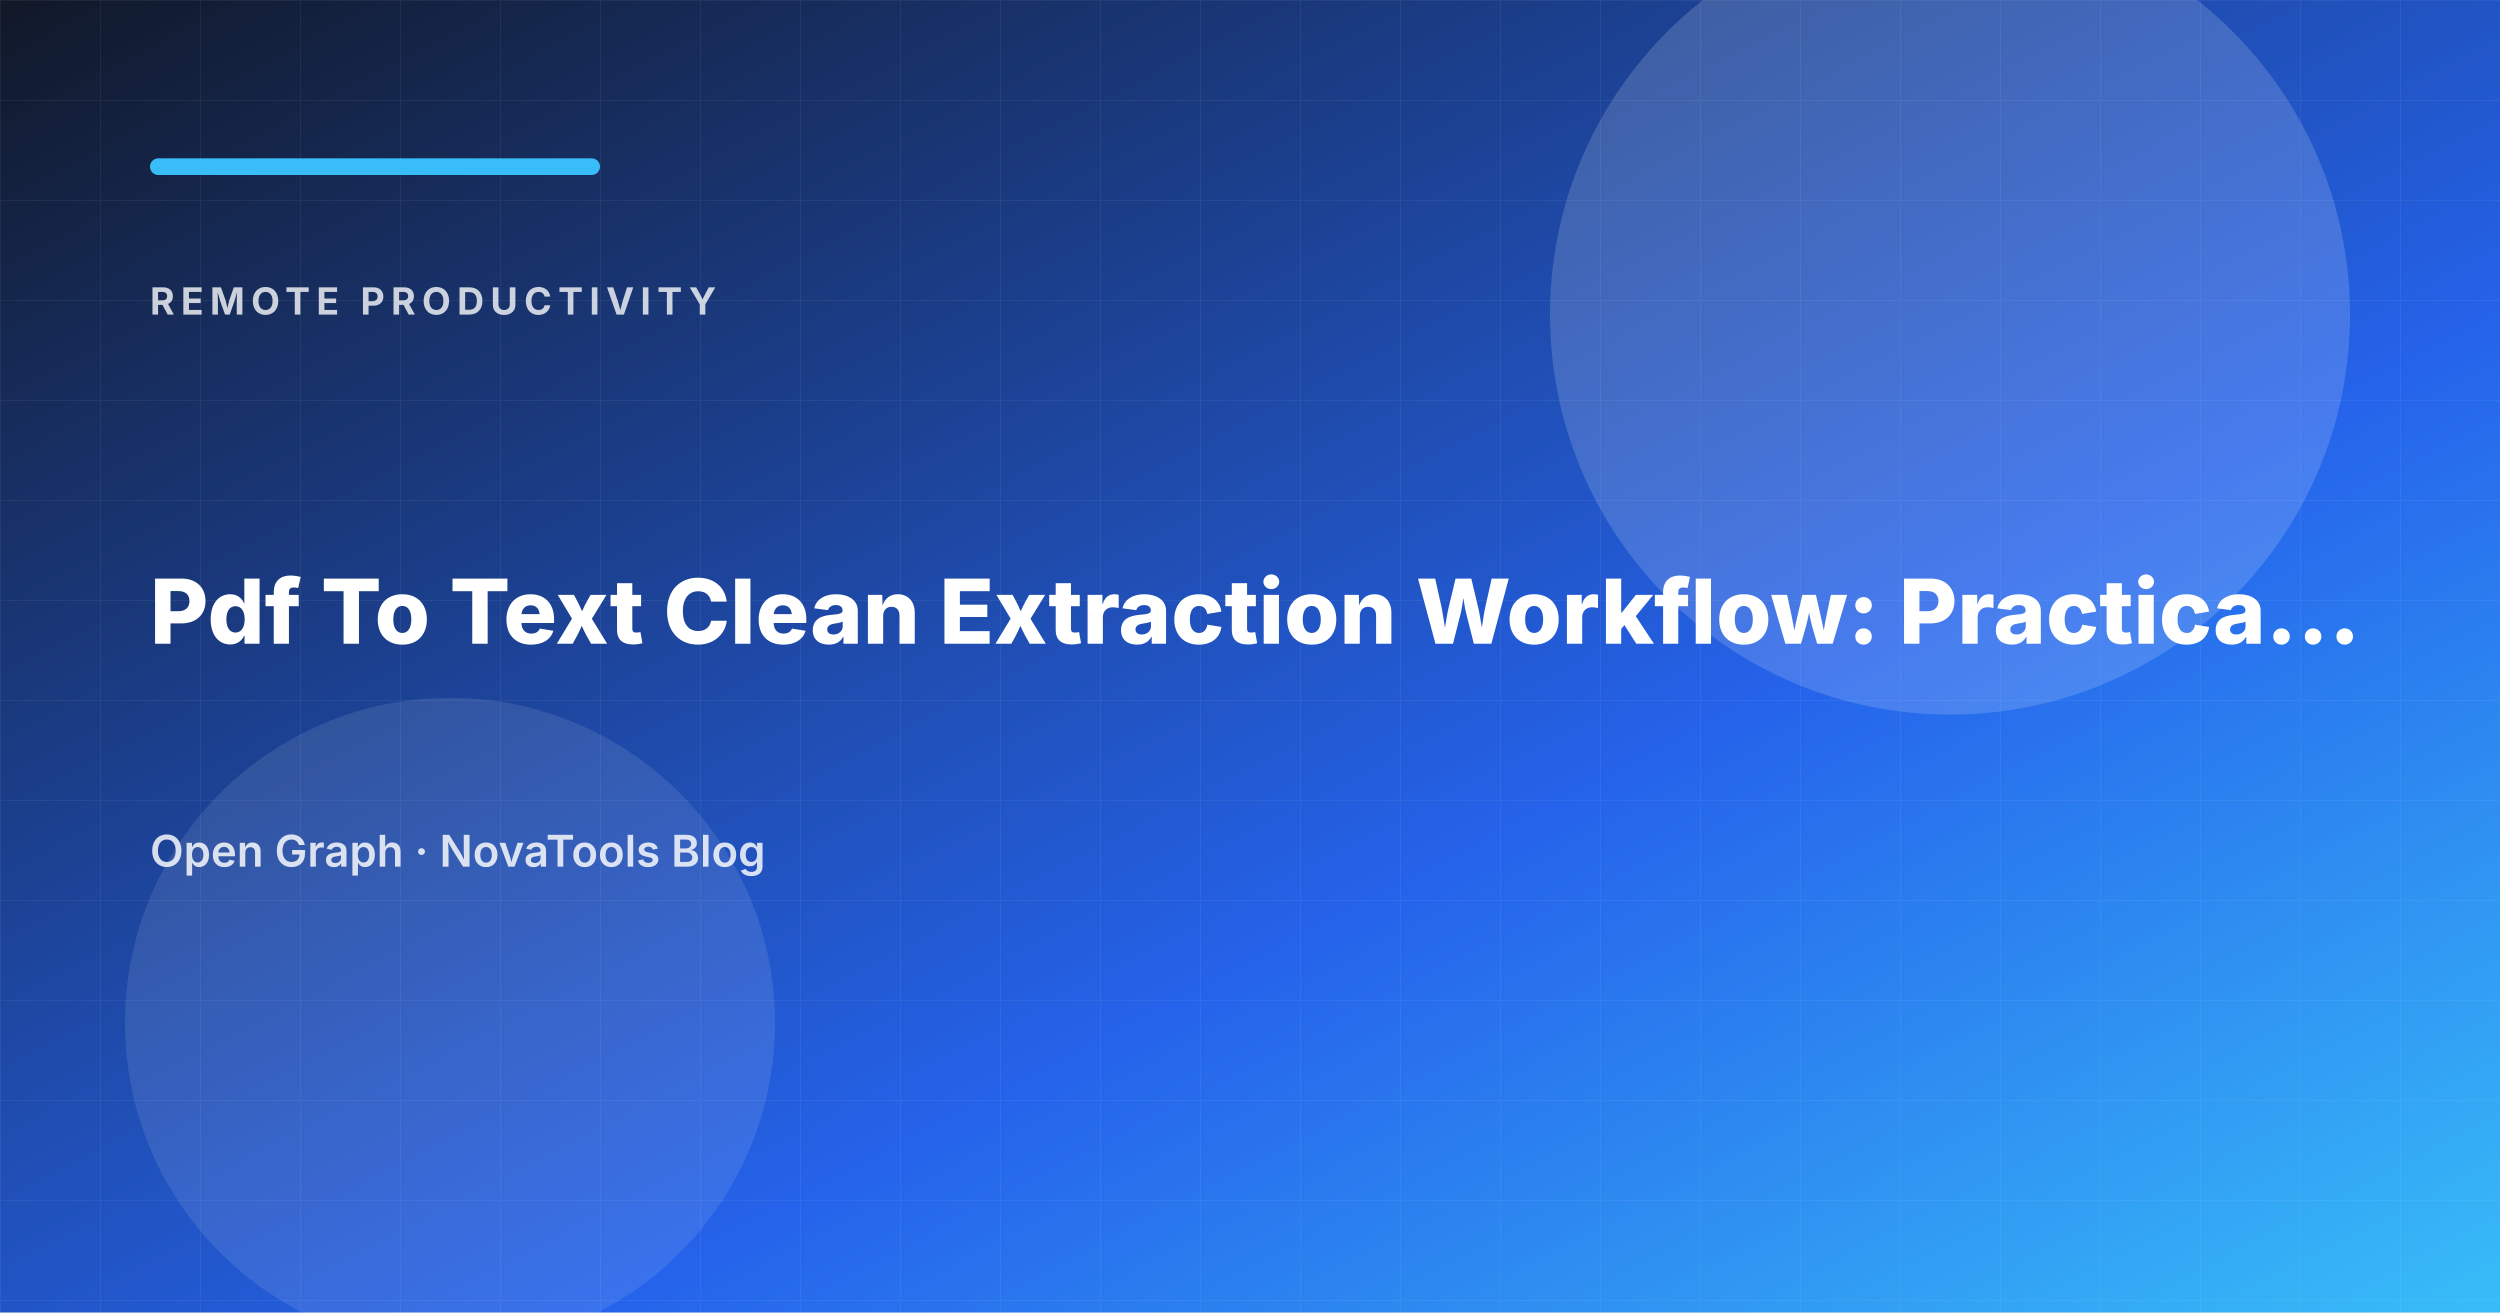
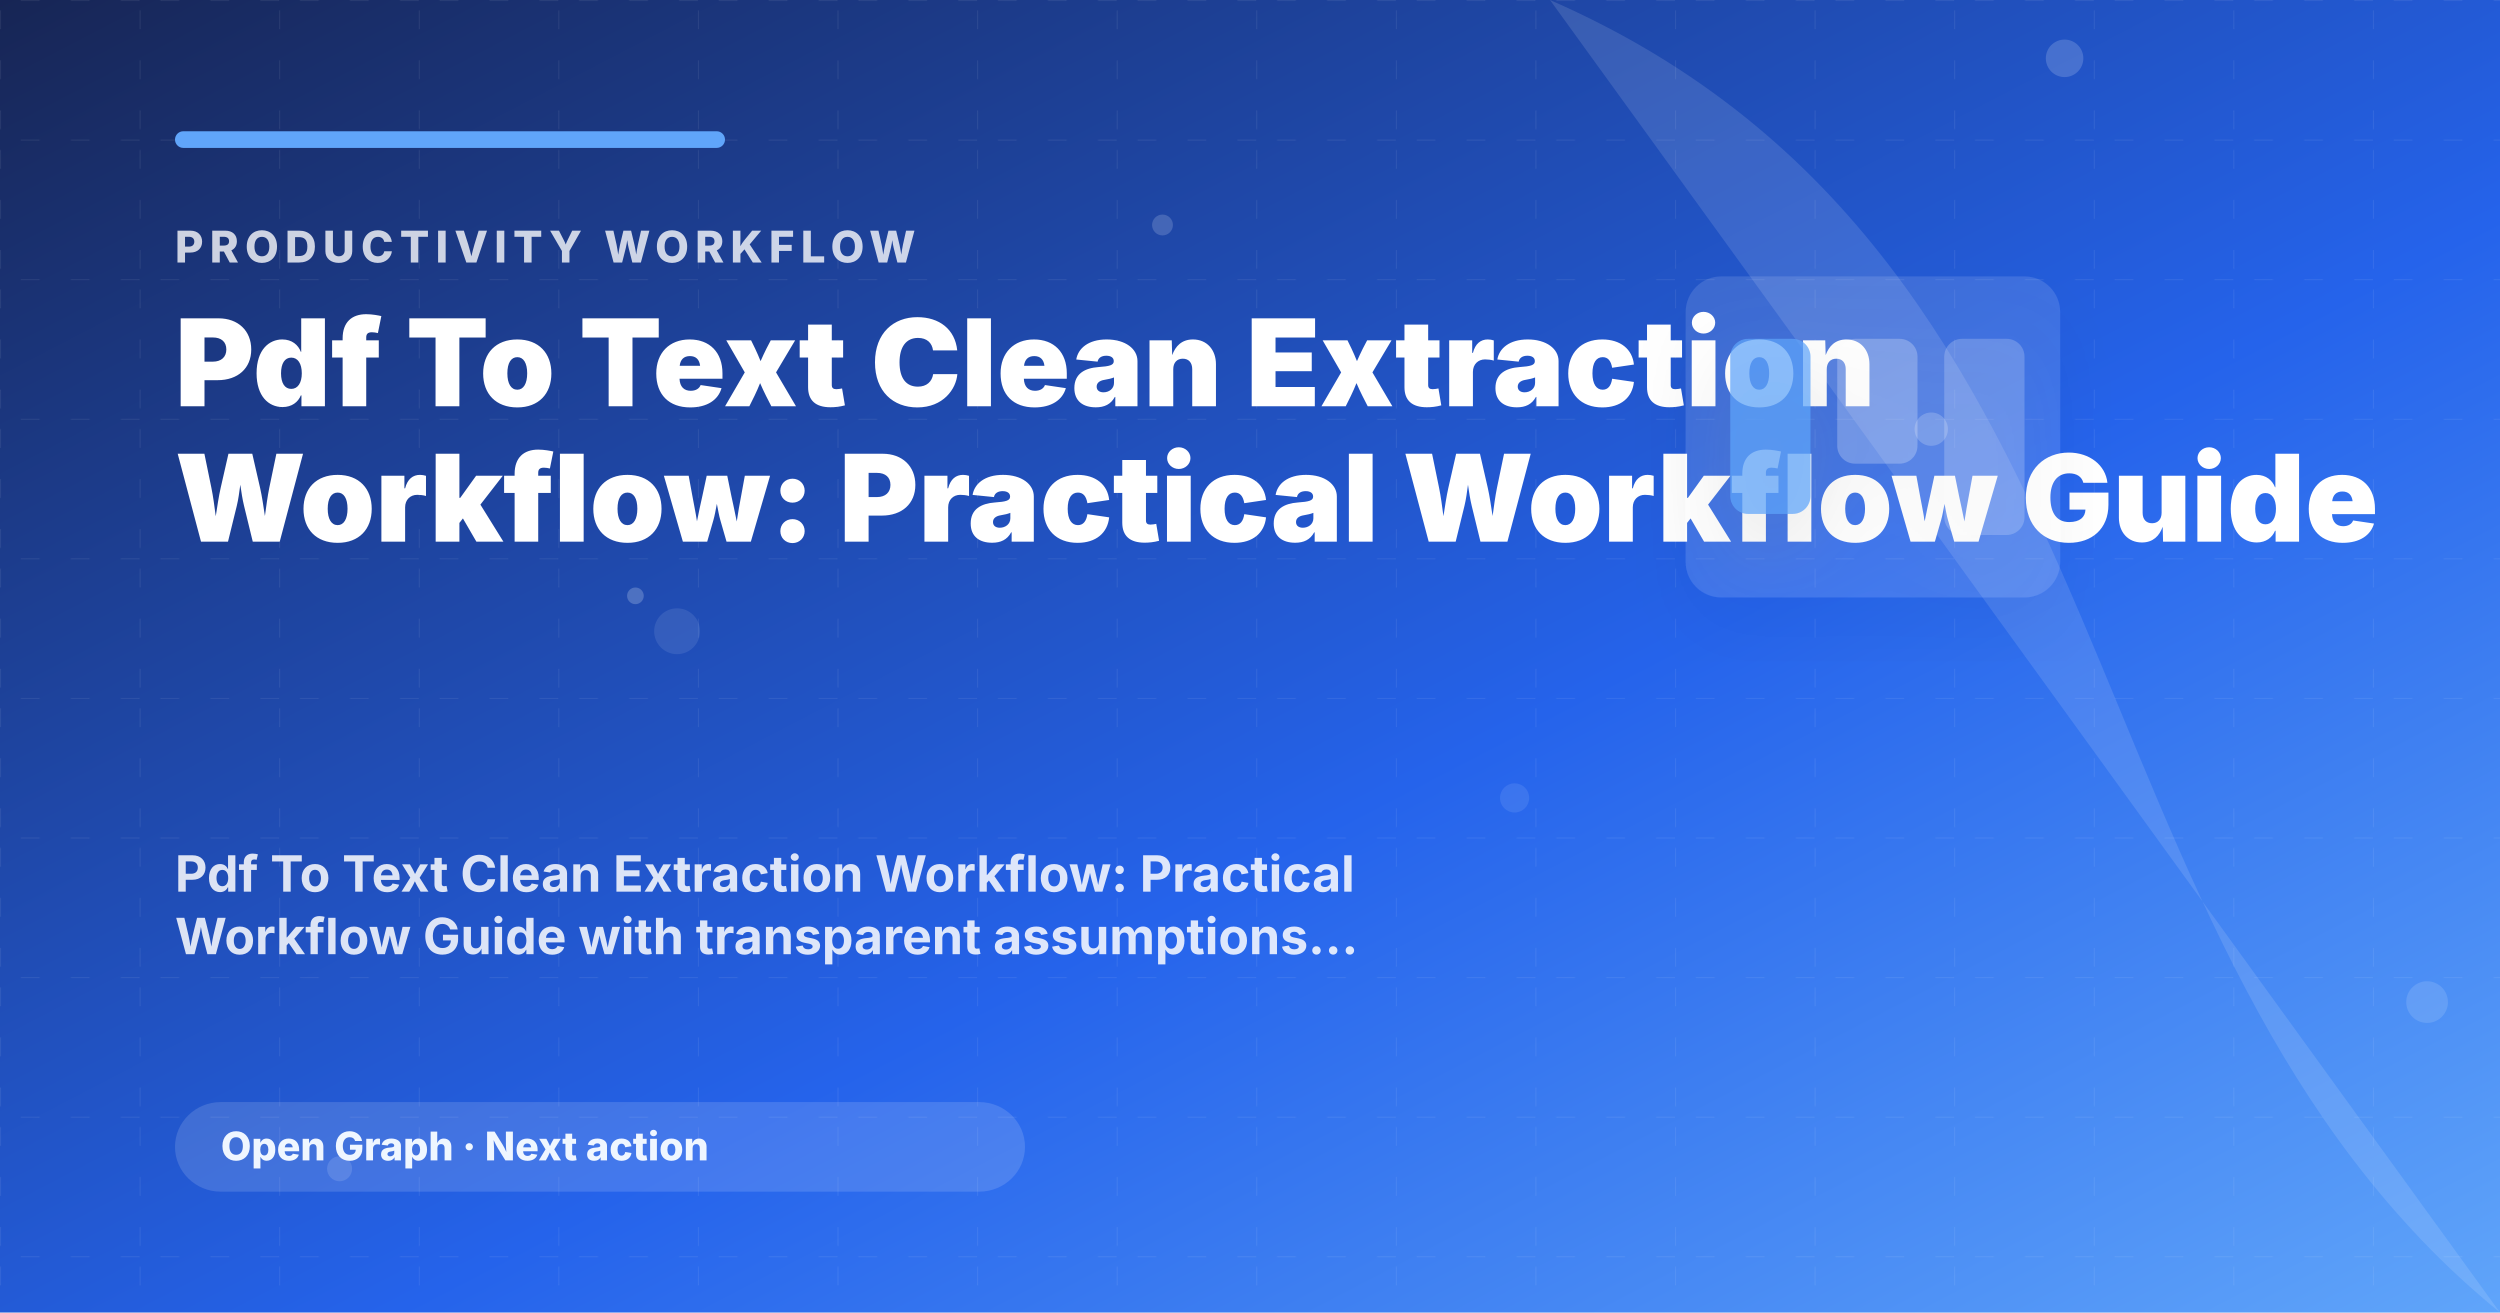
- <svg xmlns="http://www.w3.org/2000/svg" width="1200" height="630" viewBox="0 0 1200 630" role="img" aria-label="Pdf To Text Clean Extraction Workflow: Practica… cover image">
+ <svg xmlns="http://www.w3.org/2000/svg" width="1200" height="630" viewBox="0 0 1200 630" role="img" aria-label="Pdf To Text Clean Extraction Workflow: Practical Workflow Guide cover image">
  <defs>
    <linearGradient id="bg" x1="0" y1="0" x2="1" y2="1">
-       <stop offset="0" stop-color="#111827" />
-       <stop offset="0.62" stop-color="#2563eb" />
-       <stop offset="1" stop-color="#38bdf8" />
+       <stop offset="0" stop-color="#172554" />
+       <stop offset="0.58" stop-color="#2563eb" />
+       <stop offset="1" stop-color="#60a5fa" />
    </linearGradient>
-     <pattern id="grid" width="48" height="48" patternUnits="userSpaceOnUse">
-       <path d="M48 0H0V48" fill="none" stroke="rgba(255,255,255,0.12)" stroke-width="1" />
+     <pattern id="grid" width="67" height="67" patternUnits="userSpaceOnUse">
+       <path d="M67 0H0V67" fill="none" stroke="rgba(255,255,255,0.12)" stroke-width="1" stroke-dasharray="9 15" />
    </pattern>
+     <filter id="softShadow" x="-20%" y="-20%" width="140%" height="140%">
+       <feDropShadow dx="0" dy="18" stdDeviation="18" flood-color="#000" flood-opacity="0.24" />
+     </filter>
  </defs>
  <rect width="1200" height="630" fill="url(#bg)" />
-   <rect width="1200" height="630" fill="url(#grid)" opacity="0.45" />
-   <circle cx="936" cy="151" r="192" fill="rgba(255,255,255,0.16)" />
-   <circle cx="216" cy="491" r="156" fill="rgba(255,255,255,0.10)" />
-   <rect x="72" y="76" width="216" height="8" rx="4" fill="#38bdf8" />
-   <text x="72" y="151" fill="rgba(255,255,255,0.78)" font-family="Inter, Arial, sans-serif" font-size="18" font-weight="700" letter-spacing="3">REMOTE PRODUCTIVITY</text>
-   <text x="72" y="309" fill="#fff" font-family="Inter, Arial, sans-serif" font-size="43" font-weight="800">Pdf To Text Clean Extraction Workflow: Practica…</text>
-   <text x="72" y="416" fill="rgba(255,255,255,0.82)" font-family="Inter, Arial, sans-serif" font-size="21" font-weight="600">Open Graph · NovaTools Blog</text>
+   <rect width="1200" height="630" fill="url(#grid)" opacity="0.58" />
+   <circle cx="325" cy="303" r="11" fill="#eff6ff" opacity="0.1" />
+   <circle cx="1165" cy="481" r="10" fill="#eff6ff" opacity="0.14" />
+   <circle cx="991" cy="28" r="9" fill="#eff6ff" opacity="0.18" />
+   <circle cx="927" cy="206" r="8" fill="#eff6ff" opacity="0.22" />
+   <circle cx="727" cy="383" r="7" fill="#eff6ff" opacity="0.1" />
+   <circle cx="163" cy="561" r="6" fill="#eff6ff" opacity="0.14" />
+   <circle cx="558" cy="108" r="5" fill="#eff6ff" opacity="0.18" />
+   <circle cx="305" cy="286" r="4" fill="#eff6ff" opacity="0.22" />
+   <path d="M744 0C1032 126 984 454 1200 630" fill="rgba(255,255,255,0.12)" />
+   <rect x="84" y="63" width="264" height="8" rx="4" fill="#60a5fa" />
+   <text x="84" y="126" fill="rgba(255,255,255,0.78)" font-family="Inter, Arial, sans-serif" font-size="21" font-weight="800" letter-spacing="3">PRODUCTIVITY WORKFLOW</text>
+   <text x="84" y="195" fill="#fff" font-family="Inter, Arial, sans-serif" font-size="58" font-weight="850">Pdf To Text Clean Extraction</text>
+   <text x="84" y="260" fill="#fff" font-family="Inter, Arial, sans-serif" font-size="58" font-weight="850">Workflow: Practical Workflow Guide</text>
+   <text x="84" y="428" fill="rgba(255,255,255,0.84)" font-family="Inter, Arial, sans-serif" font-size="24" font-weight="650">Pdf To Text Clean Extraction Workflow: Practical</text>
+   <text x="84" y="458" fill="rgba(255,255,255,0.84)" font-family="Inter, Arial, sans-serif" font-size="24" font-weight="650">Workflow Guide with transparent assumptions…</text>
+   <g filter="url(#softShadow)">
+     <g transform="translate(792 107)">
+       <rect x="17.12" y="25.68" width="179.76" height="154.08" rx="17.12" fill="rgba(255,255,255,0.12)" />
+       <rect x="38.52" y="55.64" width="38.52" height="84.04" rx="8.56" fill="#60a5fa" opacity="0.72" />
+       <rect x="89.88" y="55.64" width="38.52" height="59.92" rx="8.56" fill="rgba(255,255,255,0.24)" />
+       <rect x="141.24" y="55.64" width="38.52" height="94.16" rx="8.56" fill="rgba(255,255,255,0.2)" />
+     </g>
+   </g>
+   <g transform="translate(84 529)">
+     <rect width="408" height="43" rx="22" fill="rgba(255,255,255,0.14)" />
+     <text x="22" y="28" fill="#eff6ff" font-family="Inter, Arial, sans-serif" font-size="19" font-weight="800">Open Graph · Next action</text>
+   </g>
</svg>
